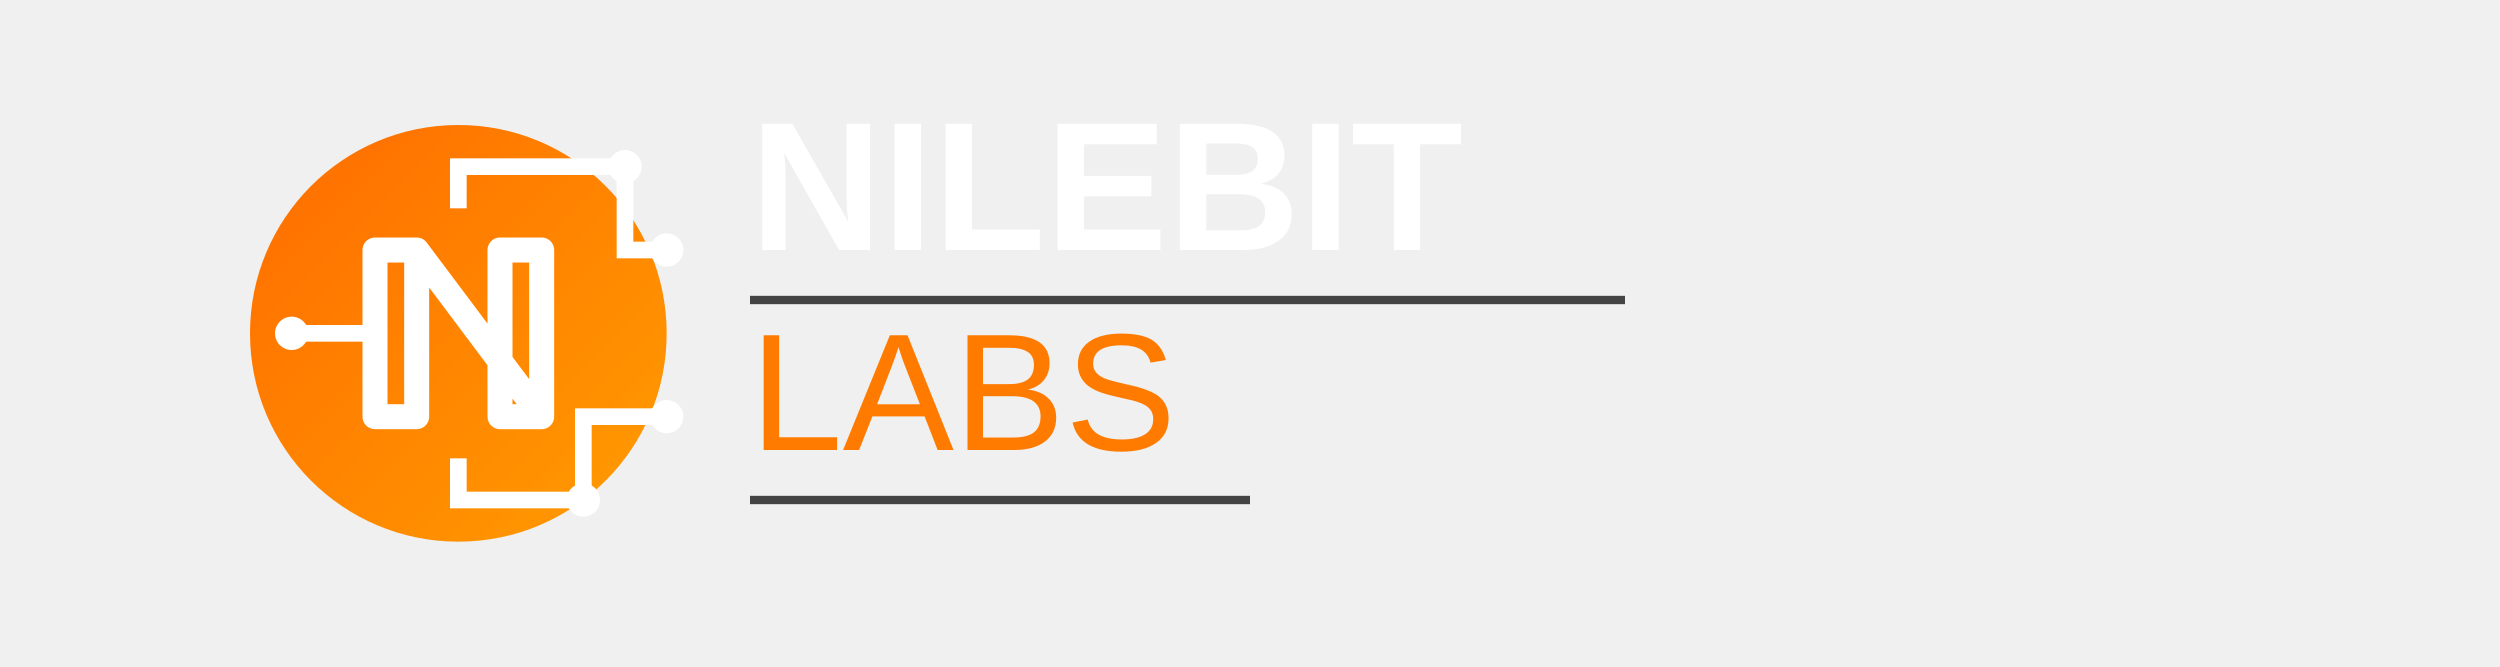
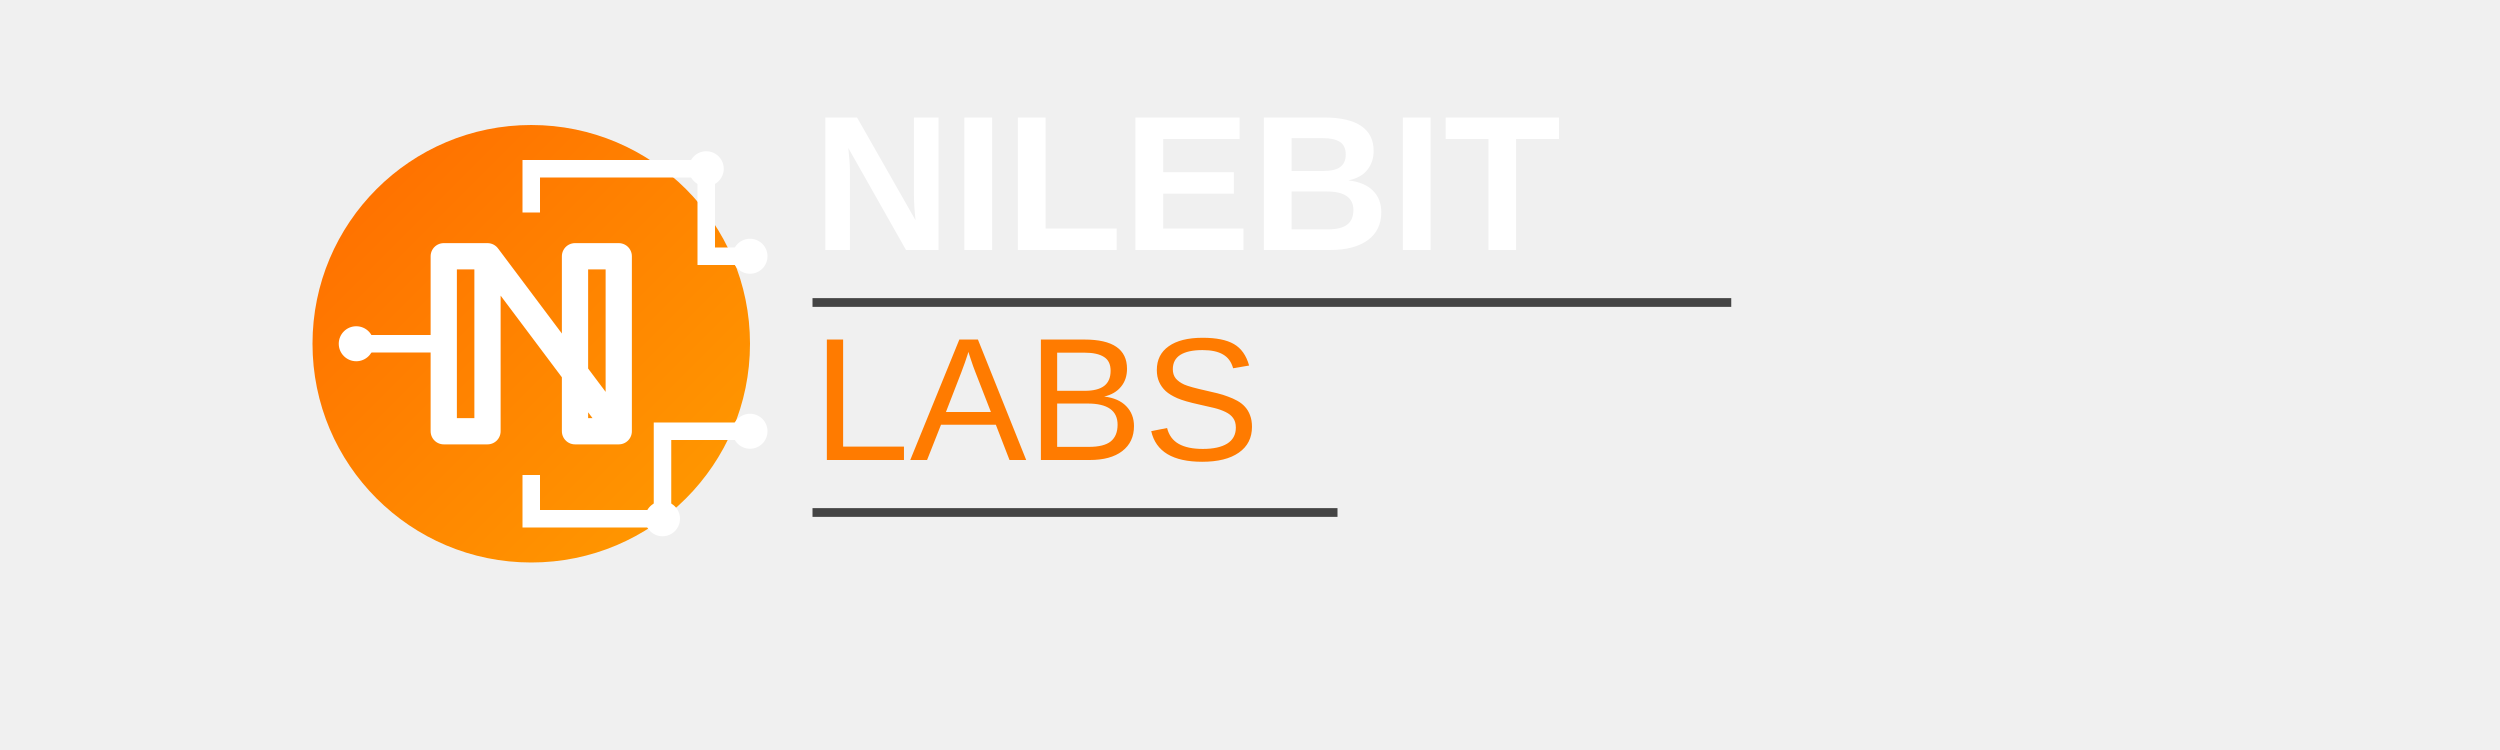
- <svg xmlns="http://www.w3.org/2000/svg" viewBox="0 0 300 80">
+ <svg xmlns="http://www.w3.org/2000/svg" viewBox="0 0 400 120">
  <defs>
    <linearGradient id="logoGradient" x1="0%" y1="0%" x2="100%" y2="100%">
      <stop offset="0%" stop-color="#ff6b00" />
      <stop offset="100%" stop-color="#ff9d00" />
    </linearGradient>
  </defs>
-   <g transform="translate(30, 15)">
+   <g transform="translate(50, 20) scale(1.4)">
    <circle cx="25" cy="25" r="25" fill="url(#logoGradient)" />
    <path d="M25,10 L25,5 L45,5 L45,15 L50,15" stroke="white" stroke-width="2" fill="none" />
    <path d="M25,40 L25,45 L40,45 L40,35 L50,35" stroke="white" stroke-width="2" fill="none" />
    <path d="M5,25 L15,25" stroke="white" stroke-width="2" fill="none" />
    <path d="M15,15 L20,15 L20,35 L15,35 L15,15 M20,15 L35,35 M30,15 L35,15 L35,35 L30,35 L30,15" stroke="white" stroke-width="3" fill="none" stroke-linecap="round" stroke-linejoin="round" />
    <circle cx="5" cy="25" r="2" fill="white" />
    <circle cx="50" cy="15" r="2" fill="white" />
    <circle cx="50" cy="35" r="2" fill="white" />
    <circle cx="45" cy="5" r="2" fill="white" />
    <circle cx="40" cy="45" r="2" fill="white" />
  </g>
-   <g transform="translate(90, 30)">
+   <g transform="translate(130, 40) scale(1.4)">
    <text x="0" y="0" font-family="Arial, sans-serif" font-weight="700" font-size="22" fill="#ffffff">
      NILEBIT
    </text>
    <text x="0" y="24" font-family="Arial, sans-serif" font-weight="500" font-size="20" fill="#ff7b00">
      LABS
    </text>
    <line x1="0" y1="6" x2="105" y2="6" stroke="#444444" stroke-width="1" />
    <line x1="0" y1="30" x2="60" y2="30" stroke="#444444" stroke-width="1" />
  </g>
</svg>
